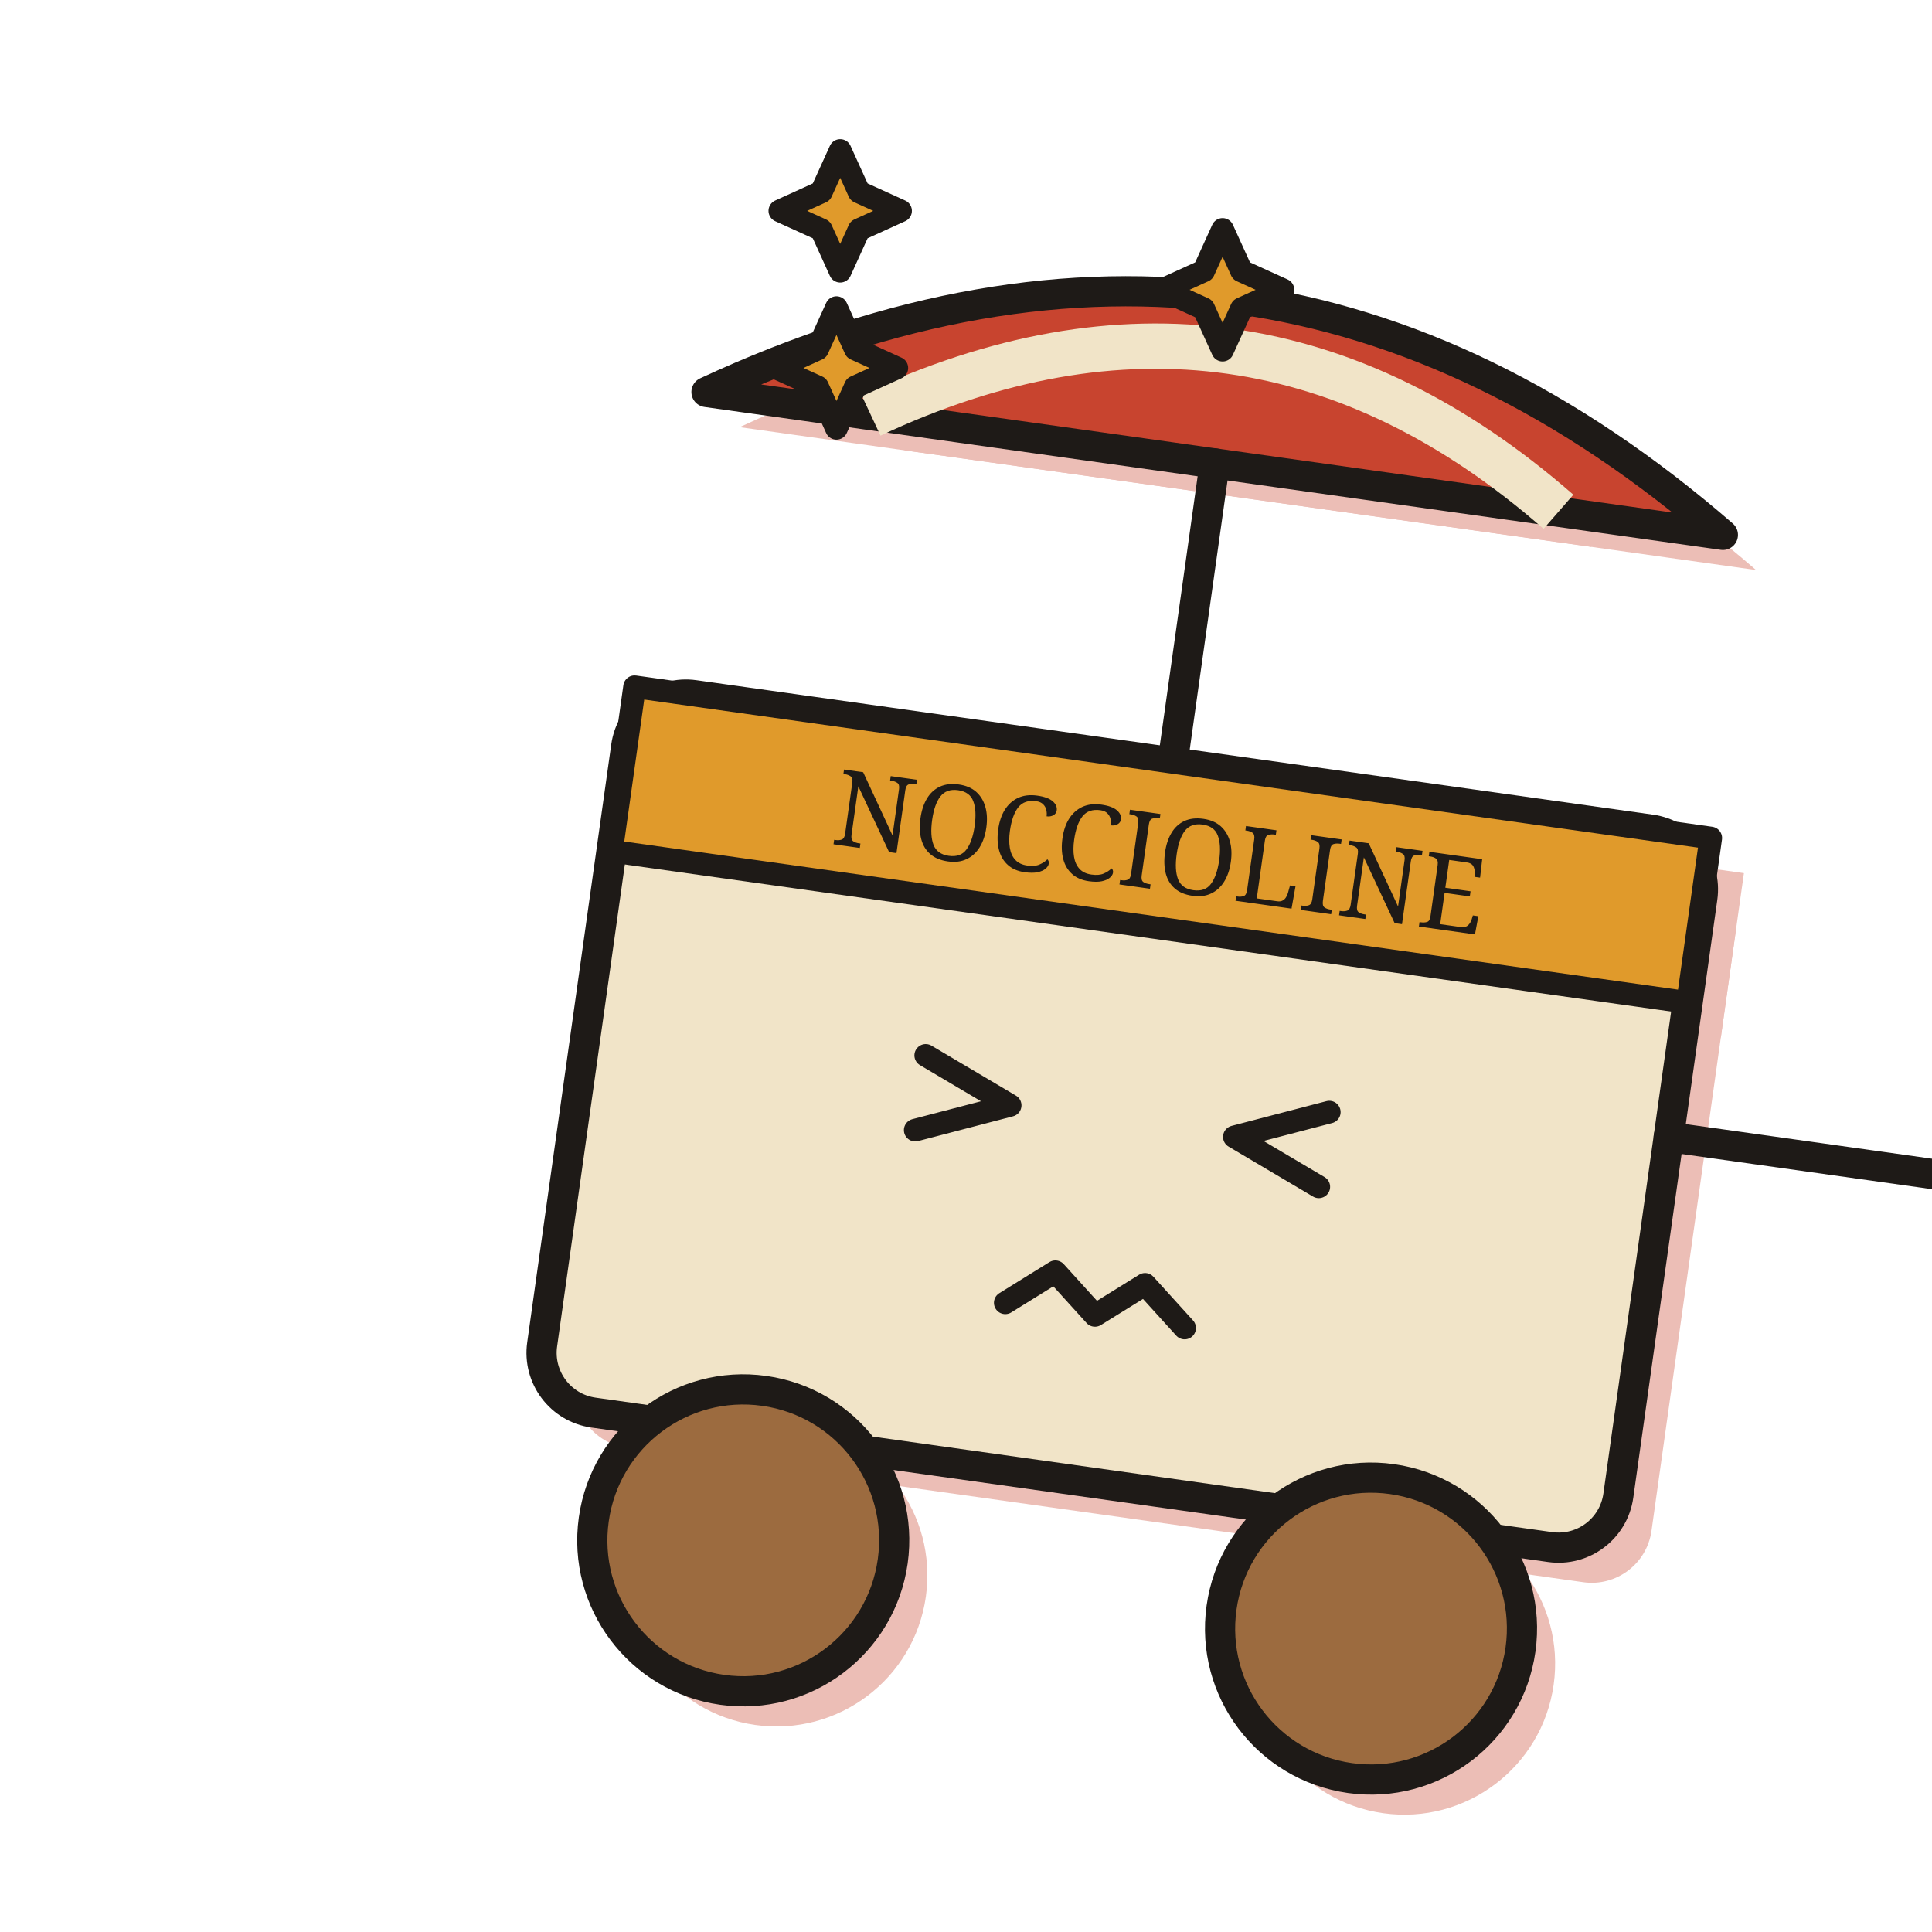
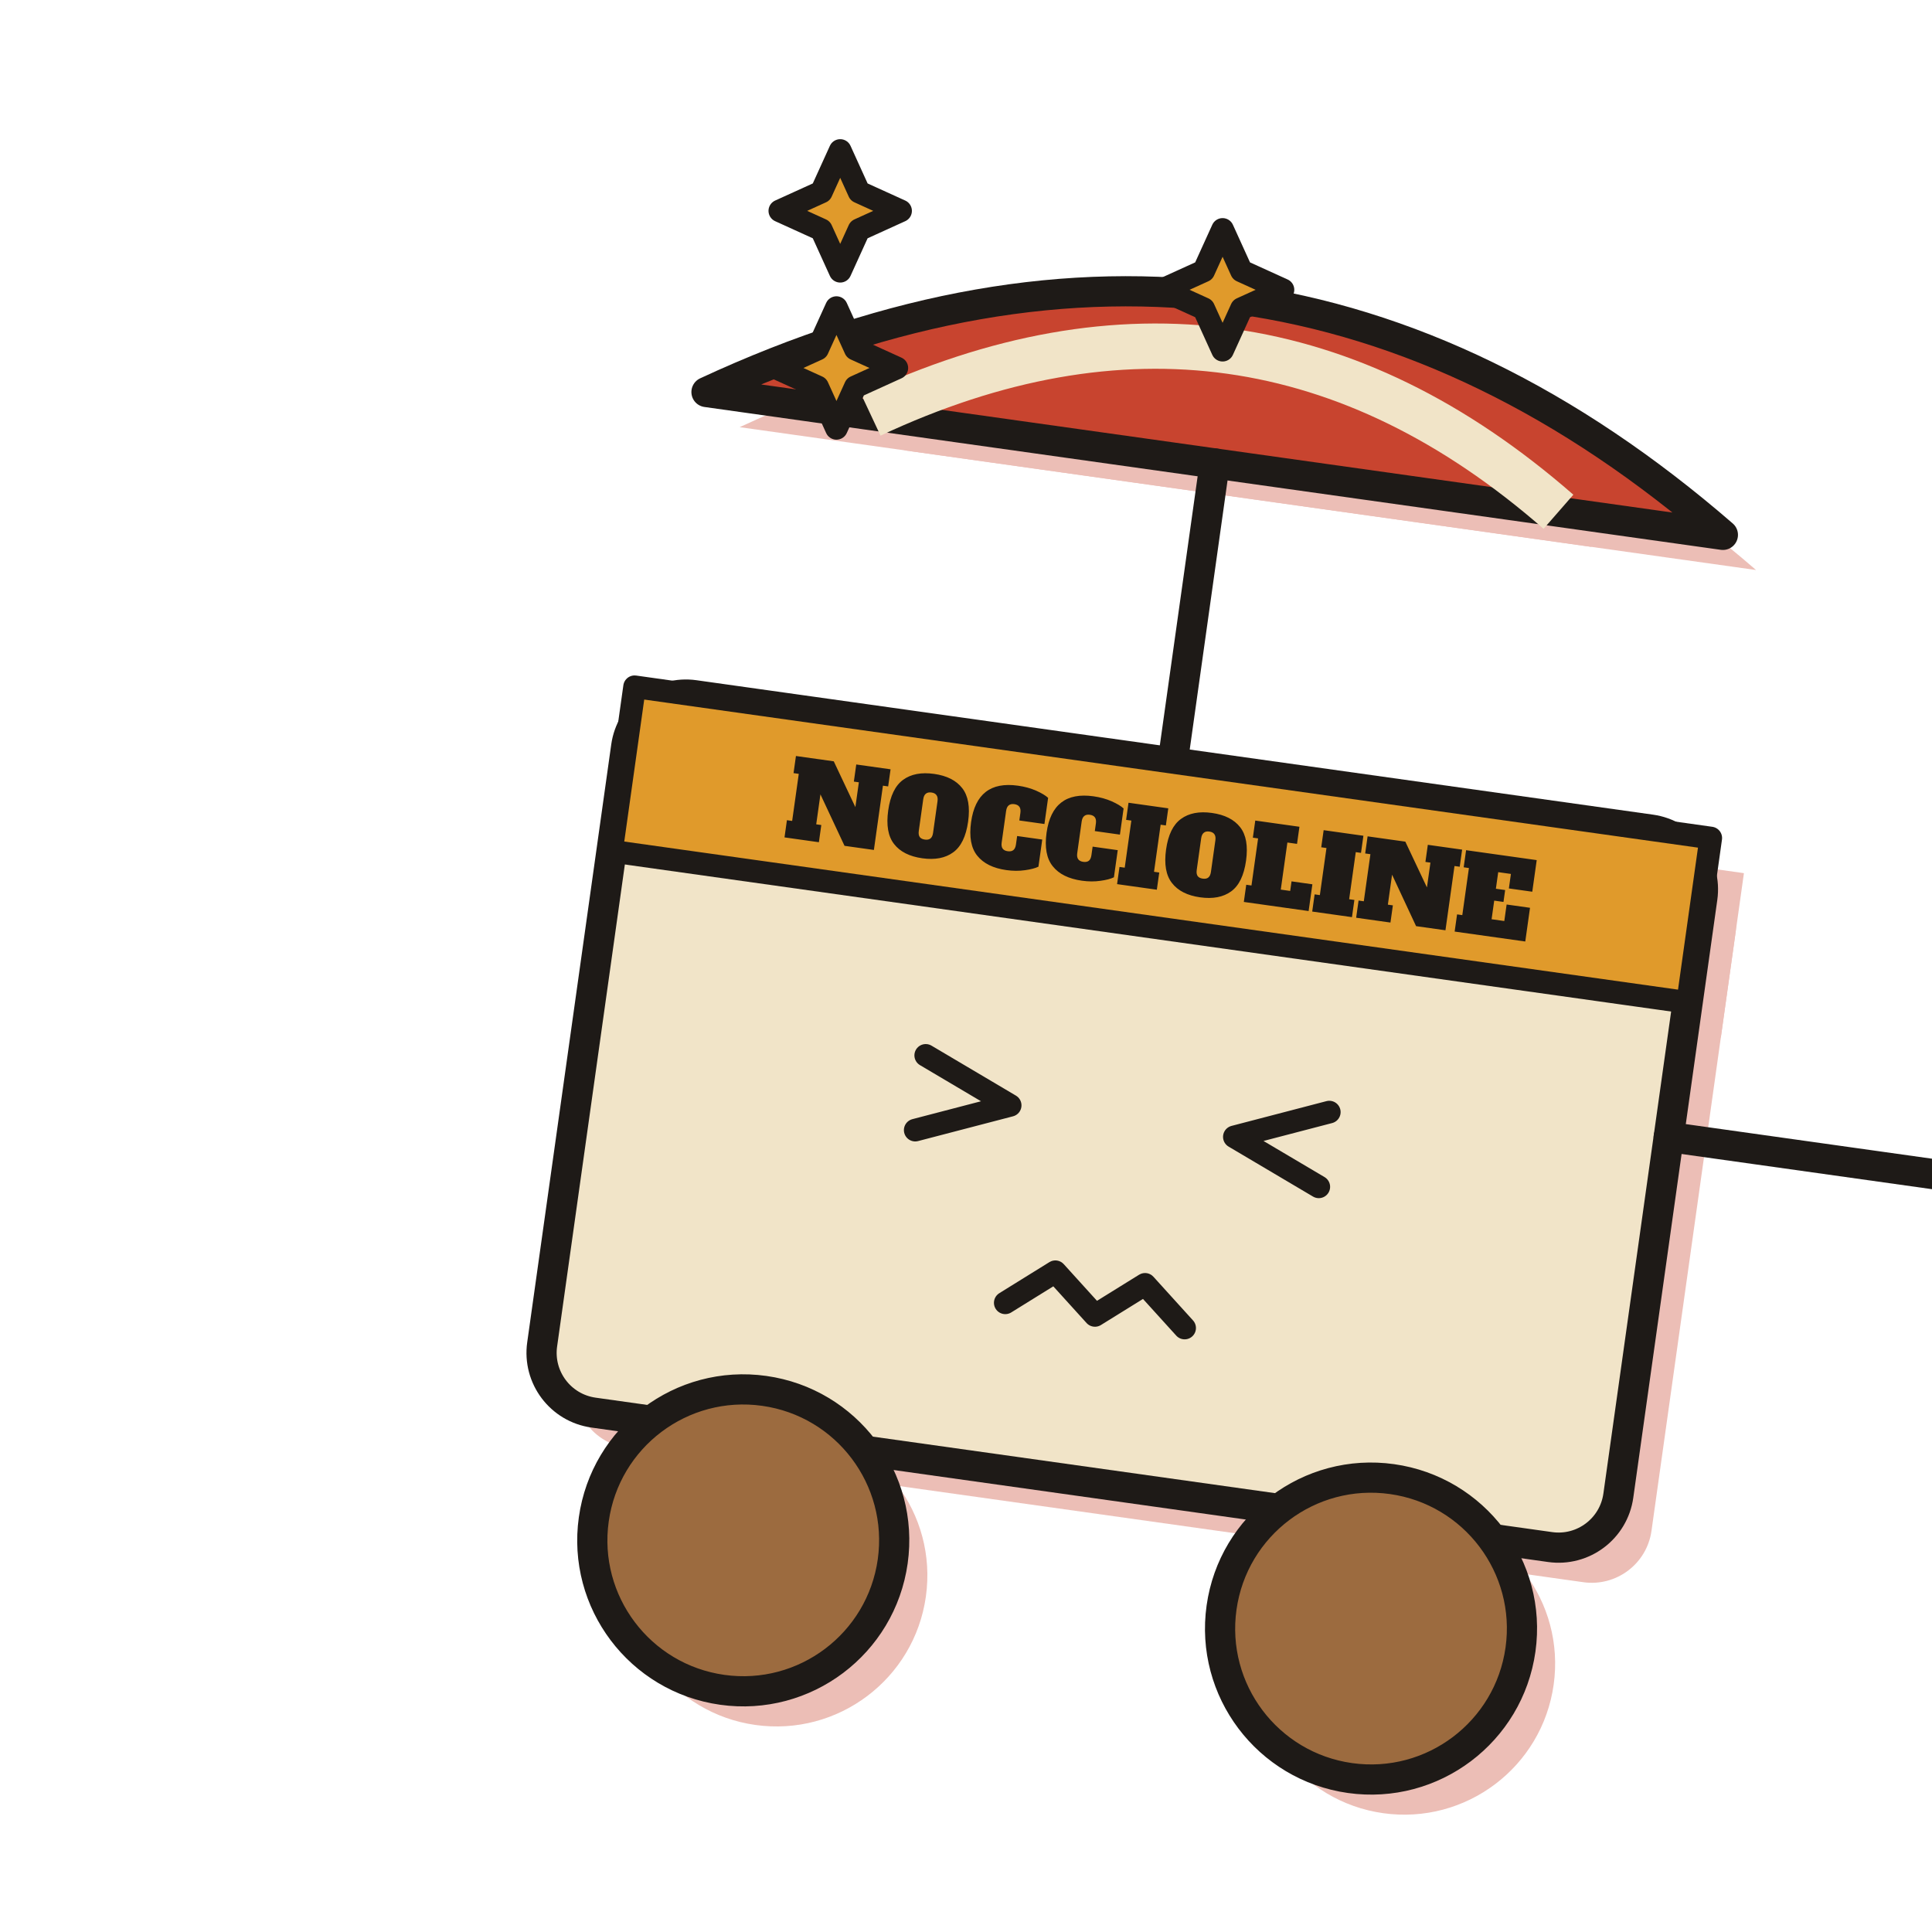
<svg xmlns="http://www.w3.org/2000/svg" width="256" height="256" viewBox="0 0 256 256">
  <g transform="translate(12.8 0) rotate(8 128 204.8)">
    <g transform="translate(5 4)" opacity=".35">
      <path d="M60 60q68 -44 136 0z" fill="#C8442F" stroke="none" stroke-width="4" stroke-linejoin="round" stroke-linecap="round" />
      <path d="M82 60q46 -30 92 0" fill="#C8442F" stroke="none" stroke-width="6" />
      <path d="M128 60v40" stroke="none" stroke-width="4" stroke-linejoin="round" stroke-linecap="round" />
      <rect x="56" y="100" width="144" height="96" rx="8" fill="#C8442F" stroke="none" stroke-width="4" stroke-linejoin="round" stroke-linecap="round" />
      <rect x="56" y="100" width="144" height="22" fill="#C8442F" stroke="none" stroke-width="3" stroke-linejoin="round" stroke-linecap="round" />
-       <text x="128" y="117" text-anchor="middle" font-family="'Alfa Slab One', Georgia" font-size="14" fill="#C8442F">NOCCIOLINE</text>
+       <path d="M86.52 108.40L86.52 106.11L91.11 106.11L91.11 108.40L90.41 108.40L90.41 117L86.48 117L82.37 110.69L82.37 114.70L83.05 114.70L83.05 117L78.45 117L78.45 114.70L79.15 114.70L79.15 108.40L78.45 108.40L78.45 106.11L83.51 106.11L87.19 111.72L87.19 108.40L86.52 108.40ZM96.91 117.20Q94.34 117.20 92.95 115.85Q91.56 114.51 91.56 111.55L91.56 111.55Q91.56 108.60 92.95 107.26Q94.34 105.91 96.91 105.91L96.91 105.91Q99.47 105.91 100.86 107.26Q102.25 108.60 102.25 111.55L102.25 111.55Q102.25 114.51 100.86 115.85Q99.47 117.20 96.91 117.20L96.91 117.20ZM96.91 114.70Q97.38 114.70 97.62 114.45Q97.86 114.20 97.86 113.67L97.86 113.67L97.86 109.44Q97.86 108.91 97.62 108.66Q97.38 108.40 96.91 108.40L96.91 108.40Q96.43 108.40 96.19 108.66Q95.95 108.91 95.95 109.44L95.95 109.44L95.95 113.67Q95.95 114.21 96.19 114.46Q96.43 114.70 96.91 114.70L96.91 114.70ZM108.16 117.20Q105.52 117.20 104.08 115.85Q102.65 114.51 102.65 111.55L102.65 111.55Q102.65 105.91 108.13 105.91L108.13 105.91Q109.46 105.91 110.61 106.23Q111.75 106.56 112.31 106.95L112.31 106.95L112.31 110.45L108.95 110.45L108.95 109.44Q108.95 108.91 108.71 108.66Q108.47 108.40 107.99 108.40L107.99 108.40Q107.52 108.40 107.28 108.66Q107.04 108.91 107.04 109.44L107.04 109.44L107.04 113.67Q107.04 114.20 107.28 114.45Q107.52 114.70 107.99 114.70L107.99 114.70Q108.47 114.70 108.71 114.45Q108.95 114.20 108.95 113.67L108.95 113.67L108.95 112.53L112.31 112.53L112.31 116.16Q111.73 116.55 110.61 116.87Q109.48 117.20 108.16 117.20L108.16 117.20ZM118.27 117.20Q115.62 117.20 114.19 115.85Q112.75 114.51 112.75 111.55L112.75 111.55Q112.75 105.91 118.24 105.91L118.24 105.91Q119.57 105.91 120.71 106.23Q121.85 106.56 122.41 106.95L122.41 106.95L122.41 110.45L119.05 110.45L119.05 109.44Q119.05 108.91 118.82 108.66Q118.58 108.40 118.10 108.40L118.10 108.40Q117.63 108.40 117.39 108.66Q117.15 108.91 117.15 109.44L117.15 109.44L117.15 113.67Q117.15 114.20 117.39 114.45Q117.63 114.70 118.10 114.70L118.10 114.70Q118.58 114.70 118.82 114.45Q119.05 114.20 119.05 113.67L119.05 113.67L119.05 112.53L122.41 112.53L122.41 116.16Q121.84 116.55 120.71 116.87Q119.59 117.20 118.27 117.20L118.27 117.20ZM128.27 117L122.95 117L122.95 114.70L123.65 114.70L123.65 108.40L122.95 108.40L122.95 106.11L128.27 106.11L128.27 108.40L127.57 108.40L127.57 114.70L128.27 114.70L128.27 117ZM134.09 117.20Q131.53 117.20 130.14 115.85Q128.74 114.51 128.74 111.55L128.74 111.55Q128.74 108.60 130.14 107.26Q131.53 105.91 134.09 105.91L134.09 105.91Q136.65 105.91 138.05 107.26Q139.44 108.60 139.44 111.55L139.44 111.55Q139.44 114.51 138.05 115.85Q136.65 117.20 134.09 117.20L134.09 117.20ZM134.09 114.70Q134.57 114.70 134.80 114.45Q135.04 114.20 135.04 113.67L135.04 113.67L135.04 109.44Q135.04 108.91 134.80 108.66Q134.57 108.40 134.09 108.40L134.09 108.40Q133.61 108.40 133.38 108.66Q133.14 108.91 133.14 109.44L133.14 109.44L133.14 113.67Q133.14 114.21 133.38 114.46Q133.61 114.70 134.09 114.70L134.09 114.70ZM148.58 117L139.91 117L139.91 114.70L140.61 114.70L140.61 108.40L139.91 108.40L139.91 106.11L145.82 106.11L145.82 108.40L144.53 108.40L144.53 114.70L145.79 114.70L145.79 113.42L148.58 113.42L148.58 117ZM154.38 117L149.06 117L149.06 114.70L149.76 114.70L149.76 108.40L149.06 108.40L149.06 106.11L154.38 106.11L154.38 108.40L153.68 108.40L153.68 114.70L154.38 114.70L154.38 117ZM163 108.40L163 106.11L167.59 106.11L167.59 108.40L166.89 108.40L166.89 117L162.96 117L158.86 110.69L158.86 114.70L159.53 114.70L159.53 117L154.94 117L154.94 114.70L155.64 114.70L155.64 108.40L154.94 108.40L154.94 106.11L159.99 106.11L163.67 111.72L163.67 108.40L163 108.40ZM177.57 117L168.12 117L168.12 114.70L168.82 114.70L168.82 108.40L168.12 108.40L168.12 106.11L177.57 106.11L177.57 110.34L174.44 110.34L174.44 108.40L172.74 108.40L172.74 110.62L173.98 110.62L173.98 112.21L172.74 112.21L172.74 114.70L174.44 114.70L174.44 112.49L177.57 112.49L177.57 117Z" fill="#C8442F" />
      <circle cx="86" cy="210" r="20" fill="#C8442F" stroke="none" stroke-width="4" stroke-linejoin="round" stroke-linecap="round" />
      <circle cx="170" cy="210" r="20" fill="#C8442F" stroke="none" stroke-width="4" stroke-linejoin="round" stroke-linecap="round" />
      <path d="M200 140h40" stroke="none" stroke-width="4" stroke-linejoin="round" stroke-linecap="round" />
      <path d="M101 143l12 5-12 5M155 143l-12 5 12 5" fill="#C8442F" stroke="none" stroke-width="3" stroke-linejoin="round" stroke-linecap="round" />
      <path d="M116 174l6 -5 6 5 6 -5 6 5" fill="#C8442F" stroke="none" stroke-width="3" stroke-linejoin="round" stroke-linecap="round" />
    </g>
    <path d="M60 60q68 -44 136 0z" fill="#C8442F" stroke="#1E1A17" stroke-width="4" stroke-linejoin="round" stroke-linecap="round" />
    <path d="M82 60q46 -30 92 0" fill="none" stroke="#F1E4C8" stroke-width="6" />
    <path d="M128 60v40" stroke="#1E1A17" stroke-width="4" stroke-linejoin="round" stroke-linecap="round" />
    <rect x="56" y="100" width="144" height="96" rx="8" fill="#F1E4C8" stroke="#1E1A17" stroke-width="4" stroke-linejoin="round" stroke-linecap="round" />
    <rect x="56" y="100" width="144" height="22" fill="#E09A2B" stroke="#1E1A17" stroke-width="3" stroke-linejoin="round" stroke-linecap="round" />
-     <text x="128" y="117" text-anchor="middle" font-family="'Alfa Slab One', Georgia" font-size="14" fill="#1E1A17">NOCCIOLINE</text>
+     <path d="M86.52 108.40L86.52 106.11L91.11 106.11L91.11 108.40L90.41 108.40L90.41 117L86.48 117L82.37 110.69L82.37 114.70L83.05 114.70L83.05 117L78.45 117L78.45 114.70L79.15 114.70L79.15 108.40L78.45 108.40L78.45 106.11L83.51 106.11L87.19 111.72L87.19 108.40L86.52 108.40ZM96.91 117.20Q94.34 117.20 92.95 115.85Q91.56 114.51 91.56 111.55L91.56 111.55Q91.56 108.60 92.95 107.26Q94.34 105.91 96.91 105.91L96.91 105.91Q99.47 105.91 100.86 107.26Q102.25 108.60 102.25 111.55L102.25 111.55Q102.25 114.51 100.86 115.85Q99.47 117.20 96.91 117.20L96.91 117.20ZM96.91 114.70Q97.38 114.70 97.62 114.45Q97.86 114.20 97.86 113.67L97.86 113.67L97.86 109.44Q97.86 108.91 97.62 108.66Q97.38 108.40 96.91 108.40L96.91 108.40Q96.43 108.40 96.19 108.66Q95.95 108.91 95.95 109.44L95.95 109.44L95.95 113.67Q95.95 114.21 96.19 114.46Q96.43 114.70 96.91 114.70L96.91 114.70ZM108.16 117.20Q105.52 117.20 104.08 115.85Q102.65 114.51 102.65 111.55L102.65 111.55Q102.65 105.91 108.13 105.91L108.13 105.91Q109.46 105.91 110.61 106.23Q111.75 106.56 112.31 106.95L112.31 106.95L112.31 110.45L108.95 110.45L108.95 109.44Q108.95 108.91 108.71 108.66Q108.47 108.40 107.99 108.40L107.99 108.40Q107.52 108.40 107.28 108.66Q107.04 108.91 107.04 109.44L107.04 109.44L107.04 113.67Q107.04 114.20 107.28 114.45Q107.52 114.70 107.99 114.70L107.99 114.70Q108.47 114.70 108.71 114.45Q108.95 114.20 108.95 113.67L108.95 113.67L108.95 112.53L112.31 112.53L112.31 116.16Q111.73 116.55 110.61 116.87Q109.48 117.20 108.16 117.20L108.16 117.20ZM118.27 117.20Q115.62 117.20 114.19 115.85Q112.75 114.51 112.75 111.55L112.75 111.55Q112.75 105.91 118.24 105.91L118.24 105.91Q119.57 105.91 120.71 106.23Q121.85 106.56 122.41 106.95L122.41 106.95L122.41 110.45L119.05 110.45L119.05 109.44Q119.05 108.91 118.82 108.66Q118.58 108.40 118.10 108.40L118.10 108.40Q117.63 108.40 117.39 108.66Q117.15 108.91 117.15 109.44L117.15 109.44L117.15 113.67Q117.15 114.20 117.39 114.45Q117.63 114.70 118.10 114.70L118.10 114.70Q118.58 114.70 118.82 114.45Q119.05 114.20 119.05 113.67L119.05 113.67L119.05 112.53L122.41 112.53L122.41 116.16Q121.84 116.55 120.71 116.87Q119.59 117.20 118.27 117.20L118.27 117.20ZM128.27 117L122.95 117L122.95 114.70L123.65 114.70L123.65 108.40L122.95 108.40L122.95 106.11L128.27 106.11L128.27 108.40L127.57 108.40L127.57 114.70L128.27 114.70L128.27 117ZM134.09 117.20Q131.53 117.20 130.14 115.85Q128.74 114.51 128.74 111.55L128.74 111.55Q128.74 108.60 130.14 107.26Q131.53 105.91 134.09 105.91L134.09 105.91Q136.65 105.91 138.05 107.26Q139.44 108.60 139.44 111.55L139.44 111.55Q139.44 114.51 138.05 115.85Q136.65 117.20 134.09 117.20L134.09 117.20ZM134.09 114.70Q134.57 114.70 134.80 114.45Q135.04 114.20 135.04 113.67L135.04 113.67L135.04 109.44Q135.04 108.91 134.80 108.66Q134.57 108.40 134.09 108.40L134.09 108.40Q133.61 108.40 133.38 108.66Q133.14 108.91 133.14 109.44L133.14 109.44L133.14 113.67Q133.14 114.21 133.38 114.46Q133.61 114.70 134.09 114.70L134.09 114.70ZM148.58 117L139.91 117L139.91 114.70L140.61 114.70L140.61 108.40L139.91 108.40L139.91 106.11L145.82 106.11L145.82 108.40L144.53 108.40L144.53 114.70L145.79 114.70L145.79 113.42L148.58 113.42L148.58 117ZM154.38 117L149.06 117L149.06 114.70L149.76 114.70L149.76 108.40L149.06 108.40L149.06 106.11L154.38 106.11L154.38 108.40L153.68 108.40L153.68 114.70L154.38 114.70L154.38 117ZM163 108.40L163 106.11L167.59 106.11L167.59 108.40L166.89 108.40L166.89 117L162.96 117L158.86 110.69L158.86 114.70L159.53 114.70L159.53 117L154.94 117L154.94 114.70L155.64 114.70L155.64 108.40L154.94 108.40L154.94 106.11L159.99 106.11L163.67 111.72L163.67 108.40L163 108.40ZM177.57 117L168.12 117L168.12 114.70L168.82 114.70L168.82 108.40L168.12 108.40L168.12 106.11L177.57 106.11L177.57 110.34L174.44 110.34L174.44 108.40L172.74 108.40L172.74 110.62L173.98 110.62L173.98 112.21L172.74 112.21L172.74 114.70L174.44 114.70L174.44 112.49L177.57 112.49L177.57 117Z" fill="#1E1A17" />
    <circle cx="86" cy="210" r="20" fill="#9C6B3F" stroke="#1E1A17" stroke-width="4" stroke-linejoin="round" stroke-linecap="round" />
    <circle cx="170" cy="210" r="20" fill="#9C6B3F" stroke="#1E1A17" stroke-width="4" stroke-linejoin="round" stroke-linecap="round" />
    <path d="M200 140h40" stroke="#1E1A17" stroke-width="4" stroke-linejoin="round" stroke-linecap="round" />
    <path d="M101 143l12 5-12 5M155 143l-12 5 12 5" fill="none" stroke="#1E1A17" stroke-width="3" stroke-linejoin="round" stroke-linecap="round" />
    <path d="M116 174l6 -5 6 5 6 -5 6 5" fill="none" stroke="#1E1A17" stroke-width="3" stroke-linejoin="round" stroke-linecap="round" />
  </g>
  <path d="M162 30.4l2.5 5.5 5.5 2.5-5.5 2.5-2.5 5.5-2.5-5.5-5.5-2.5 5.5-2.5z" fill="#E09A2B" stroke="#1E1A17" stroke-width="3" stroke-linejoin="round" stroke-linecap="round" />
  <path d="M110.835 40.759l2.5 5.5 5.5 2.5-5.5 2.5-2.5 5.5-2.5-5.5-5.5-2.5 5.5-2.5z" fill="#E09A2B" stroke="#1E1A17" stroke-width="3" stroke-linejoin="round" stroke-linecap="round" />
  <path d="M111.331 19.941l2.5 5.5 5.5 2.5-5.5 2.5-2.5 5.5-2.5-5.5-5.5-2.5 5.5-2.5z" fill="#E09A2B" stroke="#1E1A17" stroke-width="3" stroke-linejoin="round" stroke-linecap="round" />
</svg>
